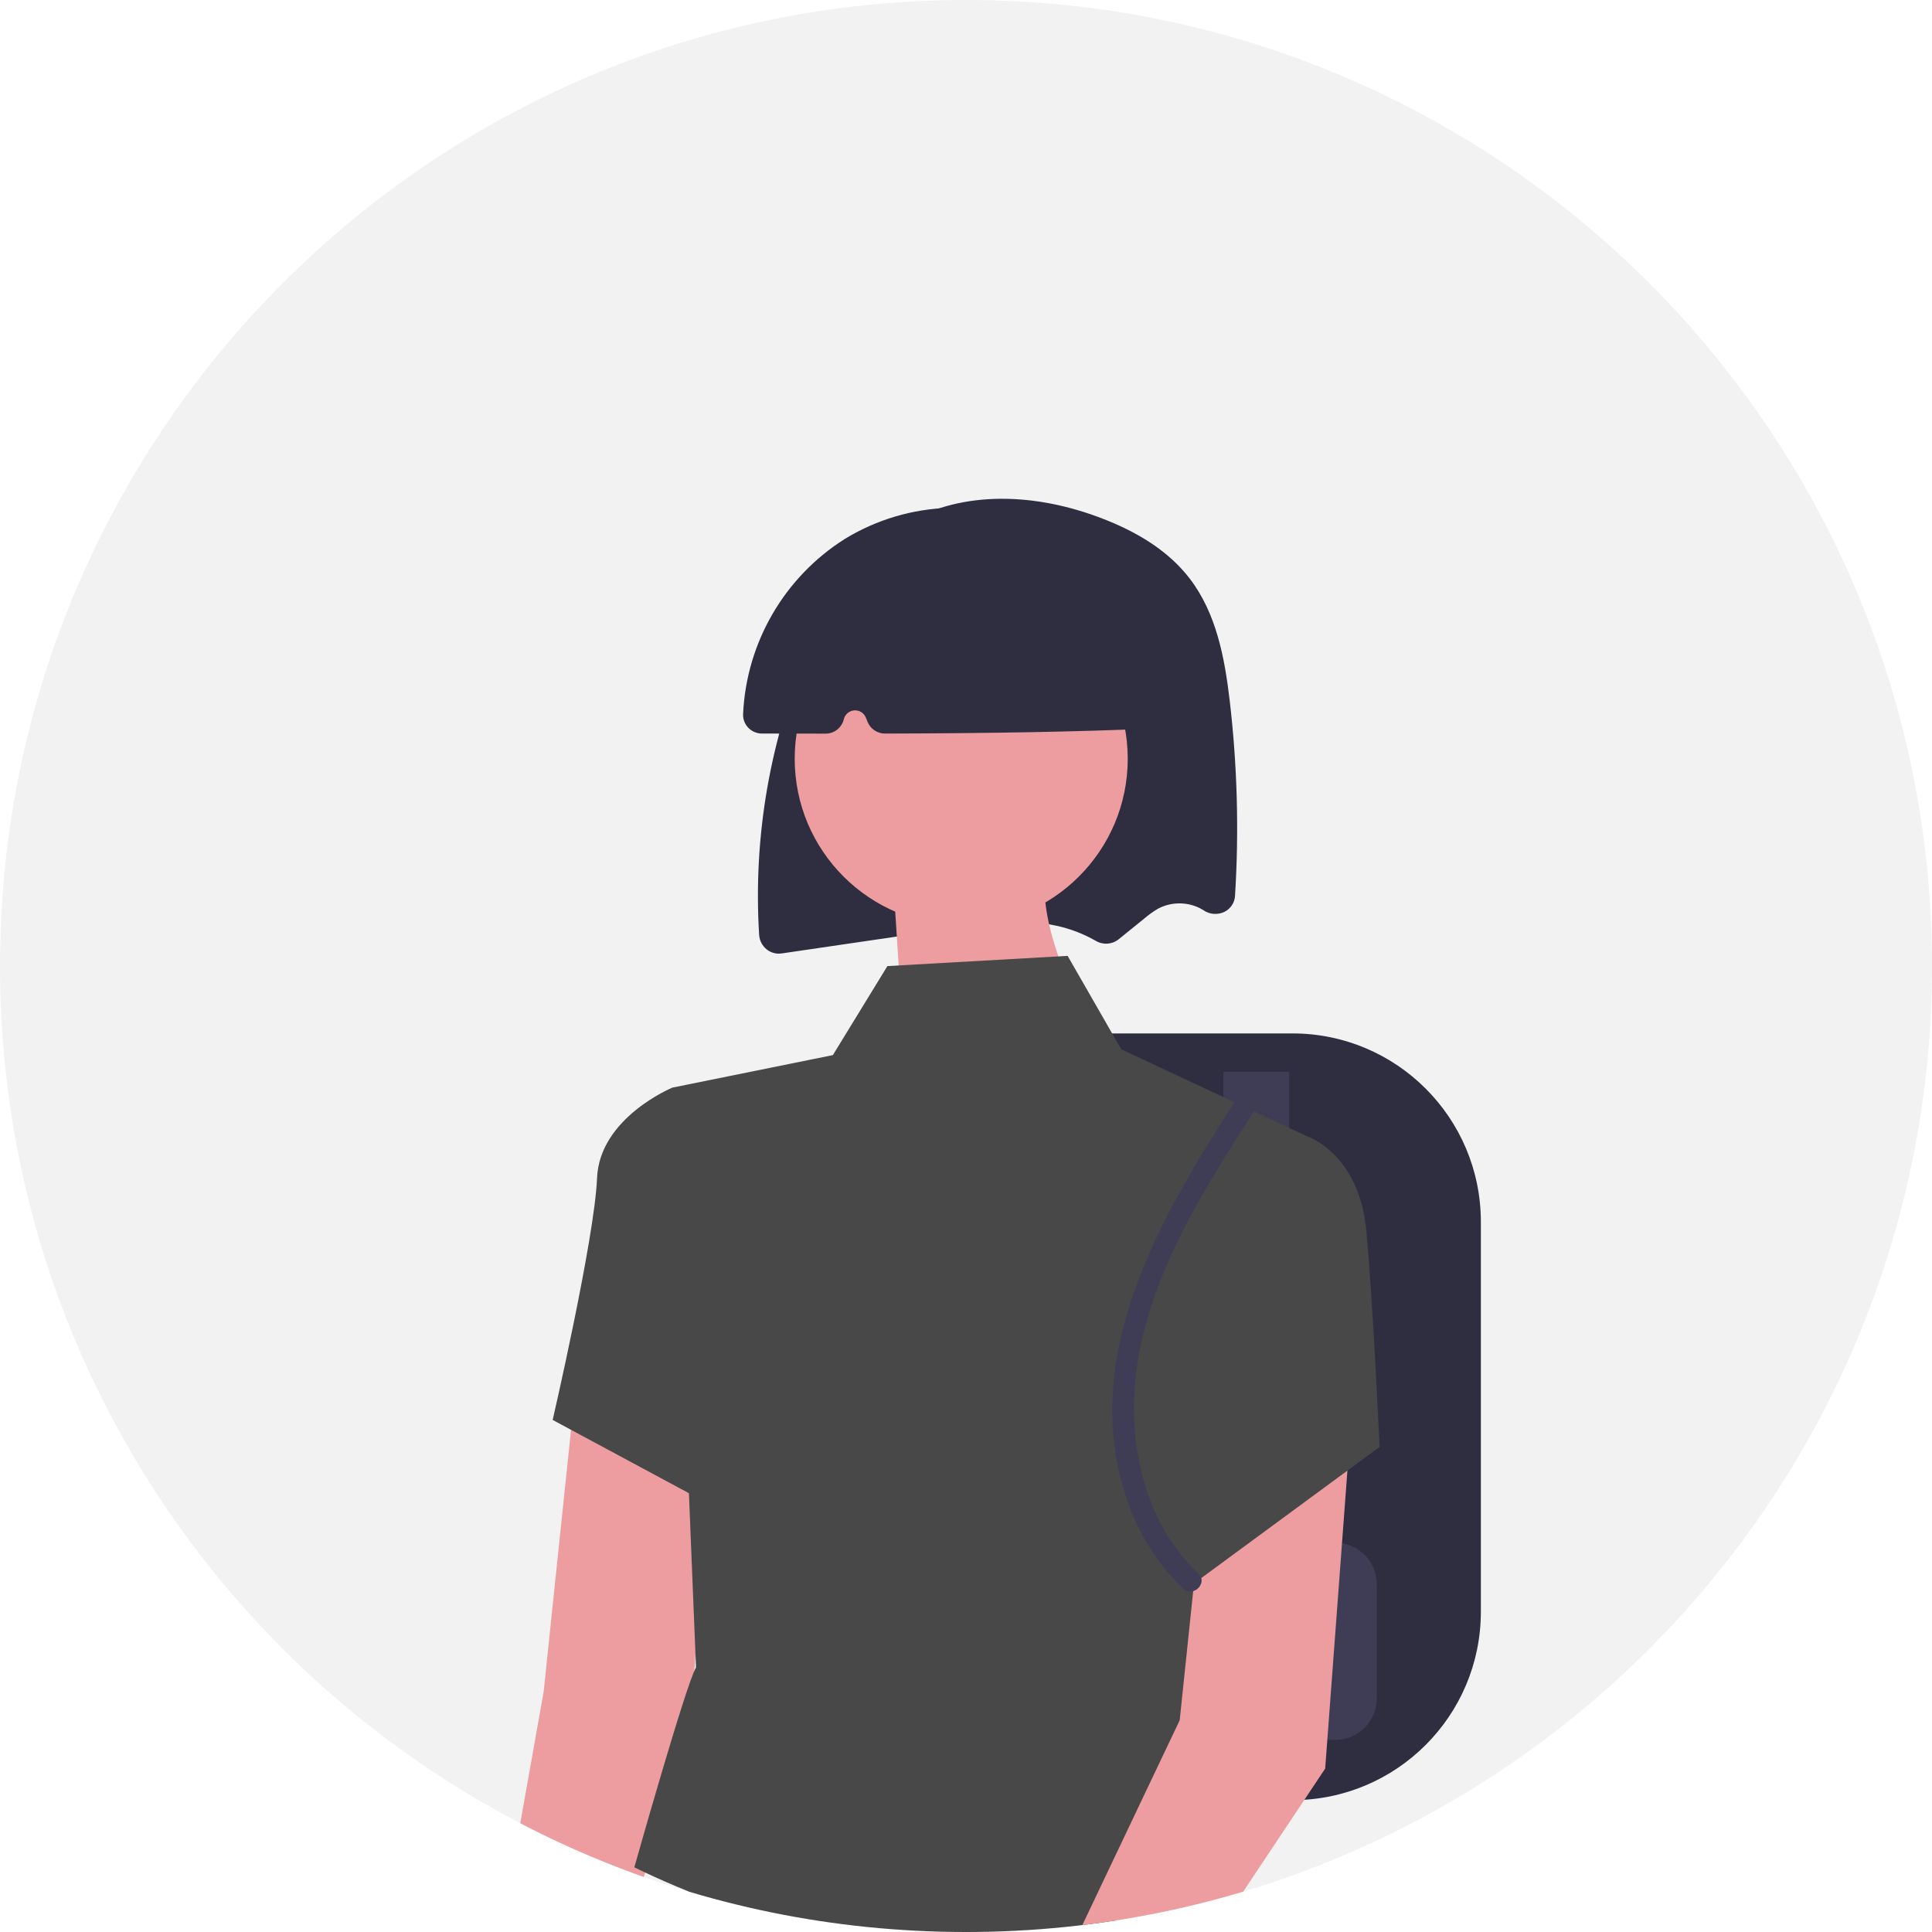
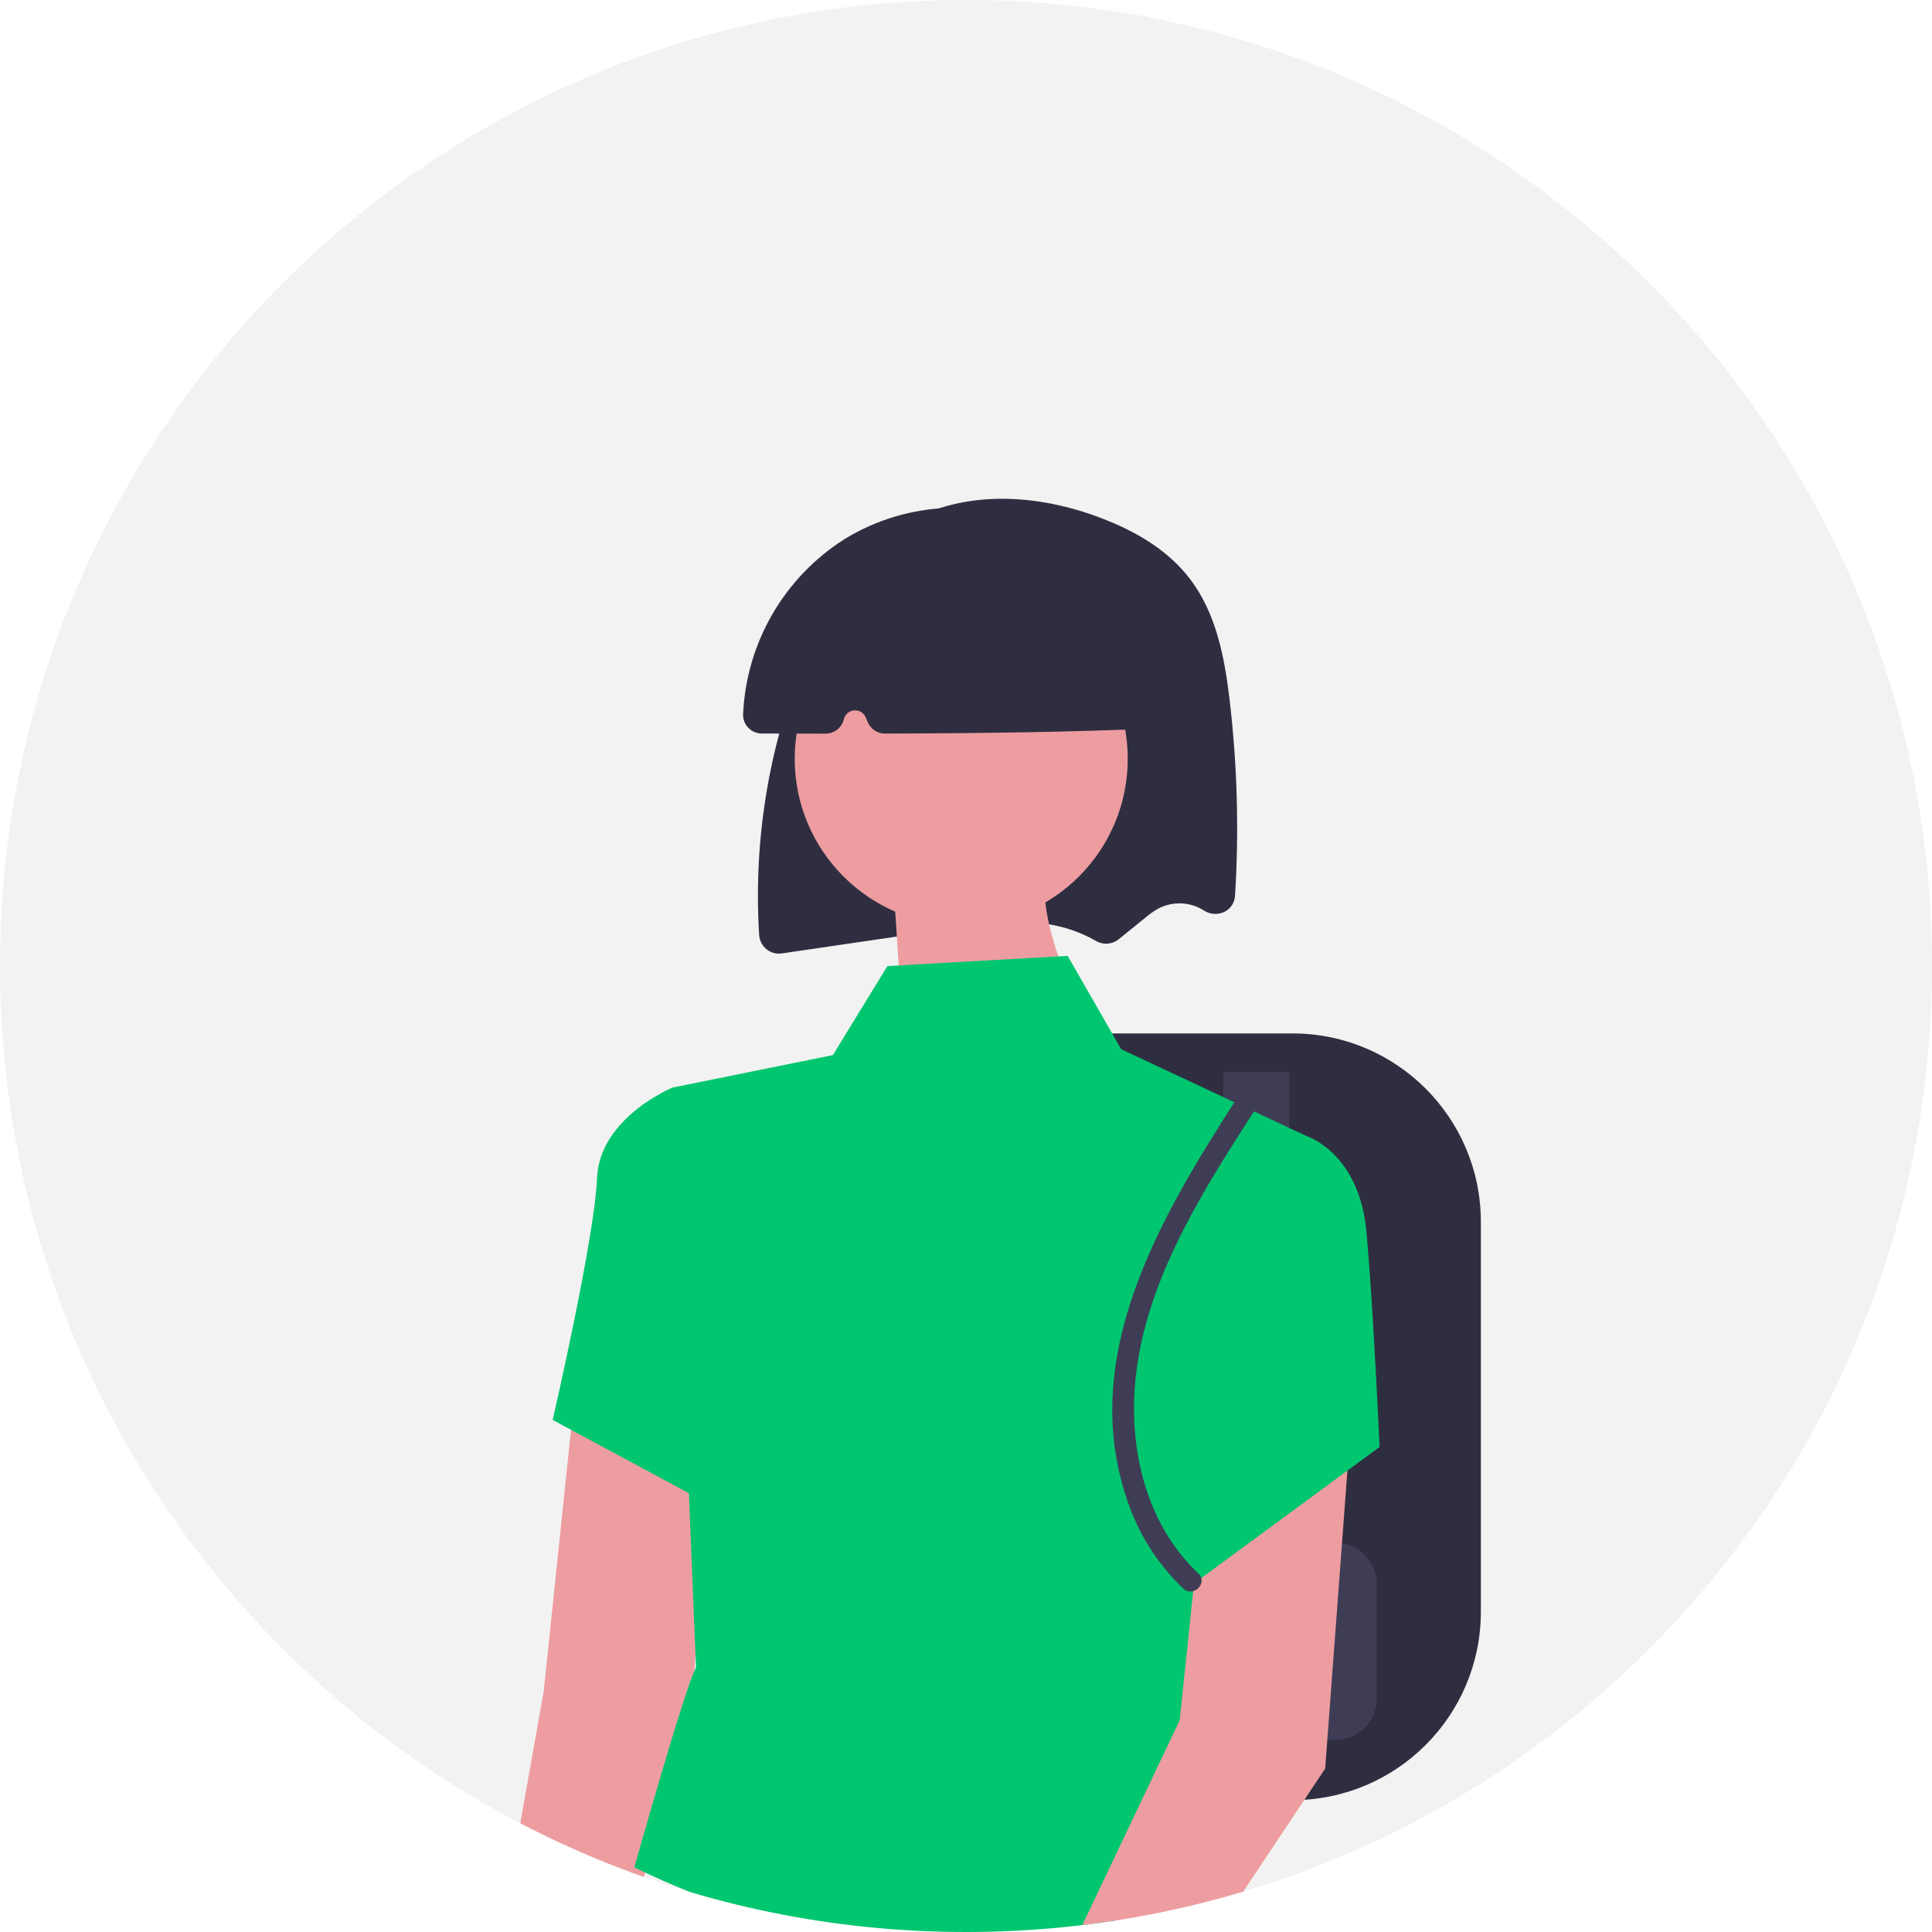
<svg xmlns="http://www.w3.org/2000/svg" width="640" height="640" viewBox="0 0 640 640" role="img" artist="Katerina Limpitsouni" source="https://undraw.co/">
  <defs>
-     <clipPath id="a-4334">
+     <clipPath id="a-74">
      <circle cx="320" cy="320" r="320" transform="translate(501 195)" fill="none" stroke="#707070" stroke-width="1" />
    </clipPath>
  </defs>
  <g transform="translate(-21484 -20497)">
    <circle cx="320" cy="320" r="320" transform="translate(21484 20497)" fill="#f2f2f2" />
-     <g transform="translate(20983 20302)" clip-path="url(#a-4334)">
+     <g transform="translate(20983 20302)" clip-path="url(#a-74)">
      <g transform="translate(426.41 -258.111)">
        <path d="M395,524.524a6.435,6.435,0,0,1-4.076-1.454,6.665,6.665,0,0,1-2.442-4.747,207.7,207.7,0,0,1,16.5-95.076c8.734-20.222,18.782-33.252,31.621-41.007,17.128-10.345,40.629-11.171,64.478-2.267,13.629,5.089,23.459,11.74,30.05,20.333,8.794,11.466,11.553,26.177,13.223,40.365a361.8,361.8,0,0,1,1.769,64.689,6.3,6.3,0,0,1-3.5,5.306,6.9,6.9,0,0,1-6.85-.451,14.172,14.172,0,0,0-1.25-.732,15.2,15.2,0,0,0-13.967.177,31.236,31.236,0,0,0-4.448,3.193l-8.574,6.941a6.62,6.62,0,0,1-7.543.478,46.521,46.521,0,0,0-20.309-6,129.64,129.64,0,0,0-28.3,2.054l-55.42,8.124A6.7,6.7,0,0,1,395,524.524Z" transform="translate(-62.412 244.496)" fill="#2f2e41" />
        <path d="M.022,18.3,19.69,93.288,94.679,78.538S42.356,24.584,49.721,0L0,18.3H.022Z" transform="translate(374.009 727.802) rotate(11)" fill="#ed9da0" />
        <path d="M507.867,693H421.459V439.014h86.408a62.423,62.423,0,0,1,62.353,62.353V630.643A62.423,62.423,0,0,1,507.867,693Z" transform="translate(-5.075 356.432)" fill="#2f2e41" />
        <path d="M455.71,548.908a10.9,10.9,0,0,1-10.885-10.885V443.688h21.77v94.336a10.9,10.9,0,0,1-10.885,10.885Z" transform="translate(35.055 364.458)" fill="#3f3d56" />
        <path d="M507.1,566.409H443.88a13.758,13.758,0,0,1-13.742-13.743V514.842A13.758,13.758,0,0,1,443.88,501.1H507.1a13.758,13.758,0,0,1,13.742,13.743v37.824A13.758,13.758,0,0,1,507.1,566.409Z" transform="translate(9.83 463.063)" fill="#3f3d56" />
        <path d="M254.356,376.062l-8.481,113.624L189.626,659.372l-22.591-13.131,30.648-172.572,10.408-99.555Z" transform="translate(57 539.824)" fill="#ed9da0" />
-         <path d="M595.814,489.3,534.3,460.5,516.545,429.56l-59.706,3.385-18.067,29.492L385.628,473.2l7.81,192.079c-3.479,6.023-20.428,66.212-20.428,66.212s151.176,77,193.883-21.235c0,0,8.42-28.734-5.8-88.934S595.814,489.3,595.814,489.3Z" transform="translate(-88.287 340.193)" fill="#484848" />
-         <path d="M420.193,457.853,402.727,445.62s-24.157,9.917-24.972,29.981-14.7,80.108-14.7,80.108L418.2,585.356Z" transform="translate(-105.386 367.777)" fill="#484848" />
+         <path d="M595.814,489.3,534.3,460.5,516.545,429.56l-59.706,3.385-18.067,29.492L385.628,473.2l7.81,192.079c-3.479,6.023-20.428,66.212-20.428,66.212s151.176,77,193.883-21.235c0,0,8.42-28.734-5.8-88.934S595.814,489.3,595.814,489.3Z" transform="translate(-88.287 340.193)" fill="#00c670" />
+         <path d="M420.193,457.853,402.727,445.62s-24.157,9.917-24.972,29.981-14.7,80.108-14.7,80.108L418.2,585.356Z" transform="translate(-105.386 367.777)" fill="#00c670" />
        <path d="M355.826,379.547l-8.479,113.621-94.129,141.28-22.588-13.131,68.524-144.163L309.563,377.6Z" transform="translate(166.226 545.81)" fill="#ed9da0" />
-         <path d="M458.658,457.967l28.773-6.423s17.338,5.537,19.705,31.579,4.353,71.365,4.353,71.365l-60.383,44.4-14.992-63.686Z" transform="translate(20.095 377.952)" fill="#484848" />
+         <path d="M458.658,457.967l28.773-6.423s17.338,5.537,19.705,31.579,4.353,71.365,4.353,71.365l-60.383,44.4-14.992-63.686Z" transform="translate(20.095 377.952)" fill="#00c670" />
        <circle cx="55.16" cy="55.16" r="55.16" transform="translate(337.846 649.294)" fill="#ed9da0" />
        <path d="M413.6,449.76h0q-10.54-.005-21.107-.028a6.3,6.3,0,0,1-4.5-1.918,6.1,6.1,0,0,1-1.725-4.471,72.52,72.52,0,0,1,33.742-58.106h0a70.451,70.451,0,0,1,107.028,56.321,6.209,6.209,0,0,1-5.943,6.553c-24.411,1.032-51.491,1.534-87.8,1.628h-.018a6.193,6.193,0,0,1-5.757-3.866l-.584-1.43a3.844,3.844,0,0,0-7.3.555A6.194,6.194,0,0,1,413.6,449.76Z" transform="translate(-65.522 246.376)" fill="#2f2e41" />
        <path d="M459.776,605.157c-14.825-13.95-21.2-34.192-21.3-54.181-.116-22.83,8.147-44.514,18.834-64.364,6.463-12.005,13.828-23.493,21.2-34.955,2.479-3.856-3.666-7.421-6.133-3.585-24.932,38.779-52.388,84.711-36.31,132.37a72.271,72.271,0,0,0,18.689,29.737c3.327,3.131,8.359-1.882,5.022-5.022Z" transform="translate(11.772 369.161)" fill="#3f3d56" />
      </g>
    </g>
  </g>
</svg>
